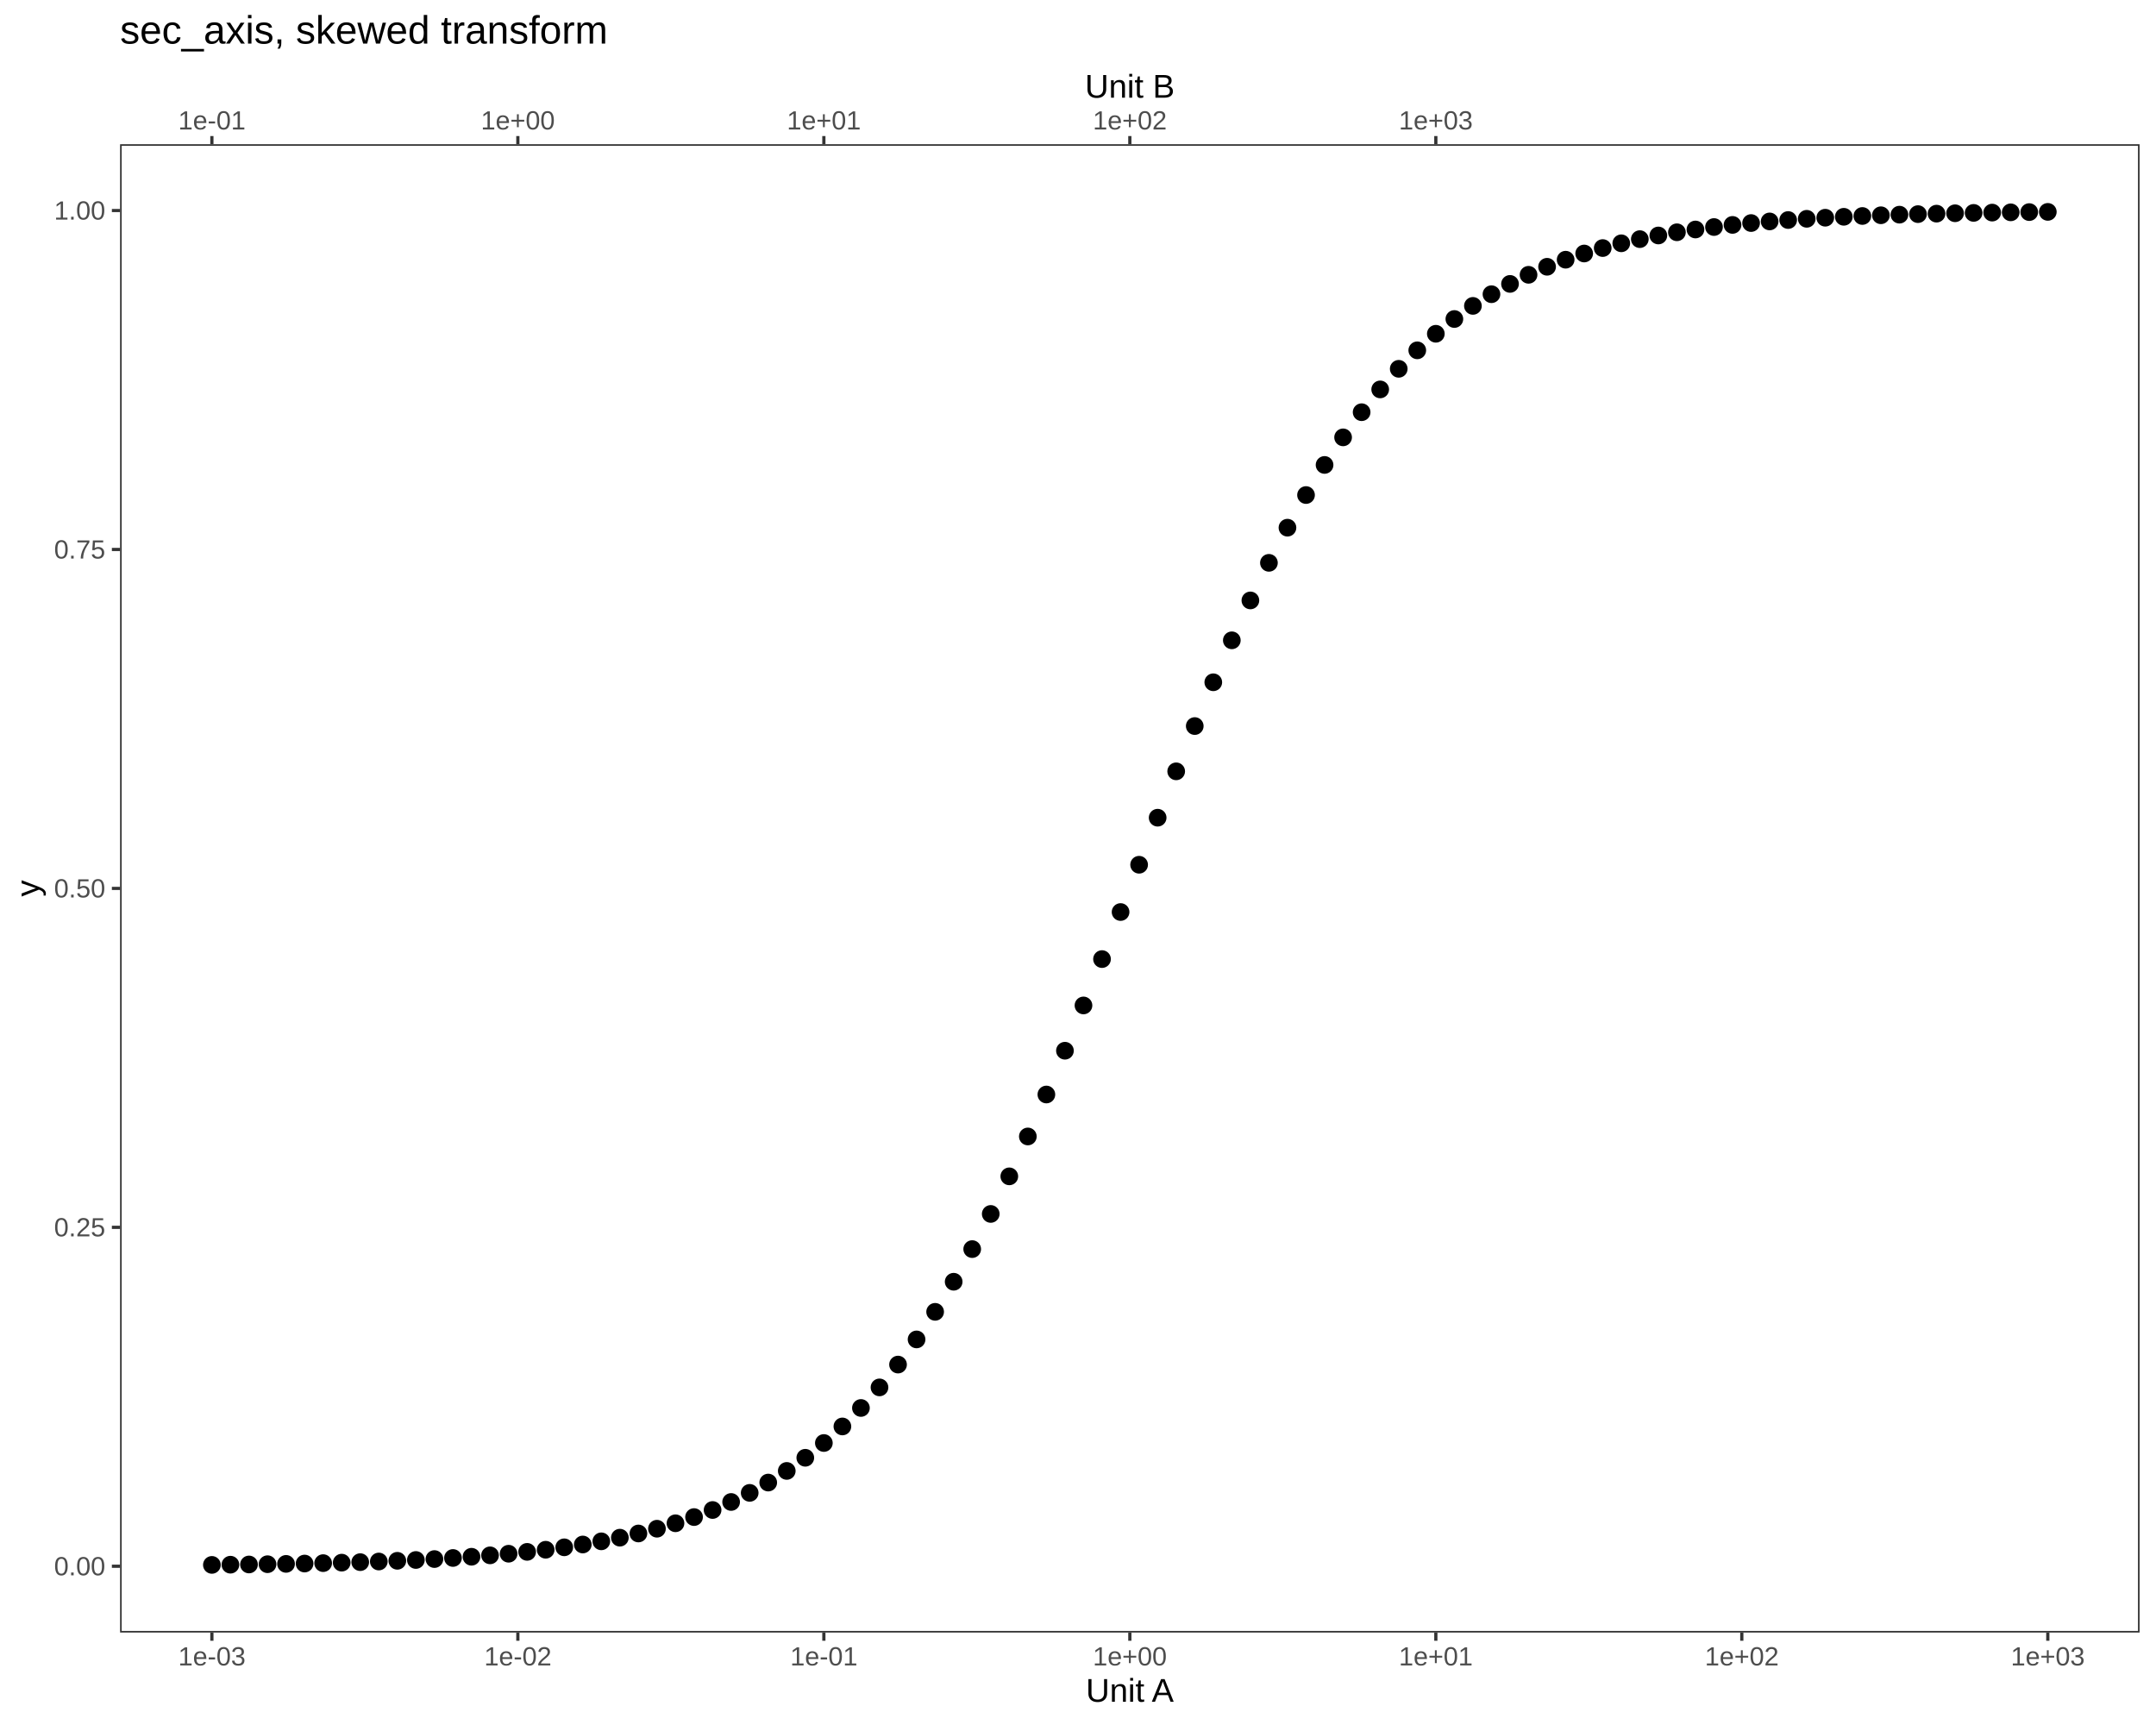
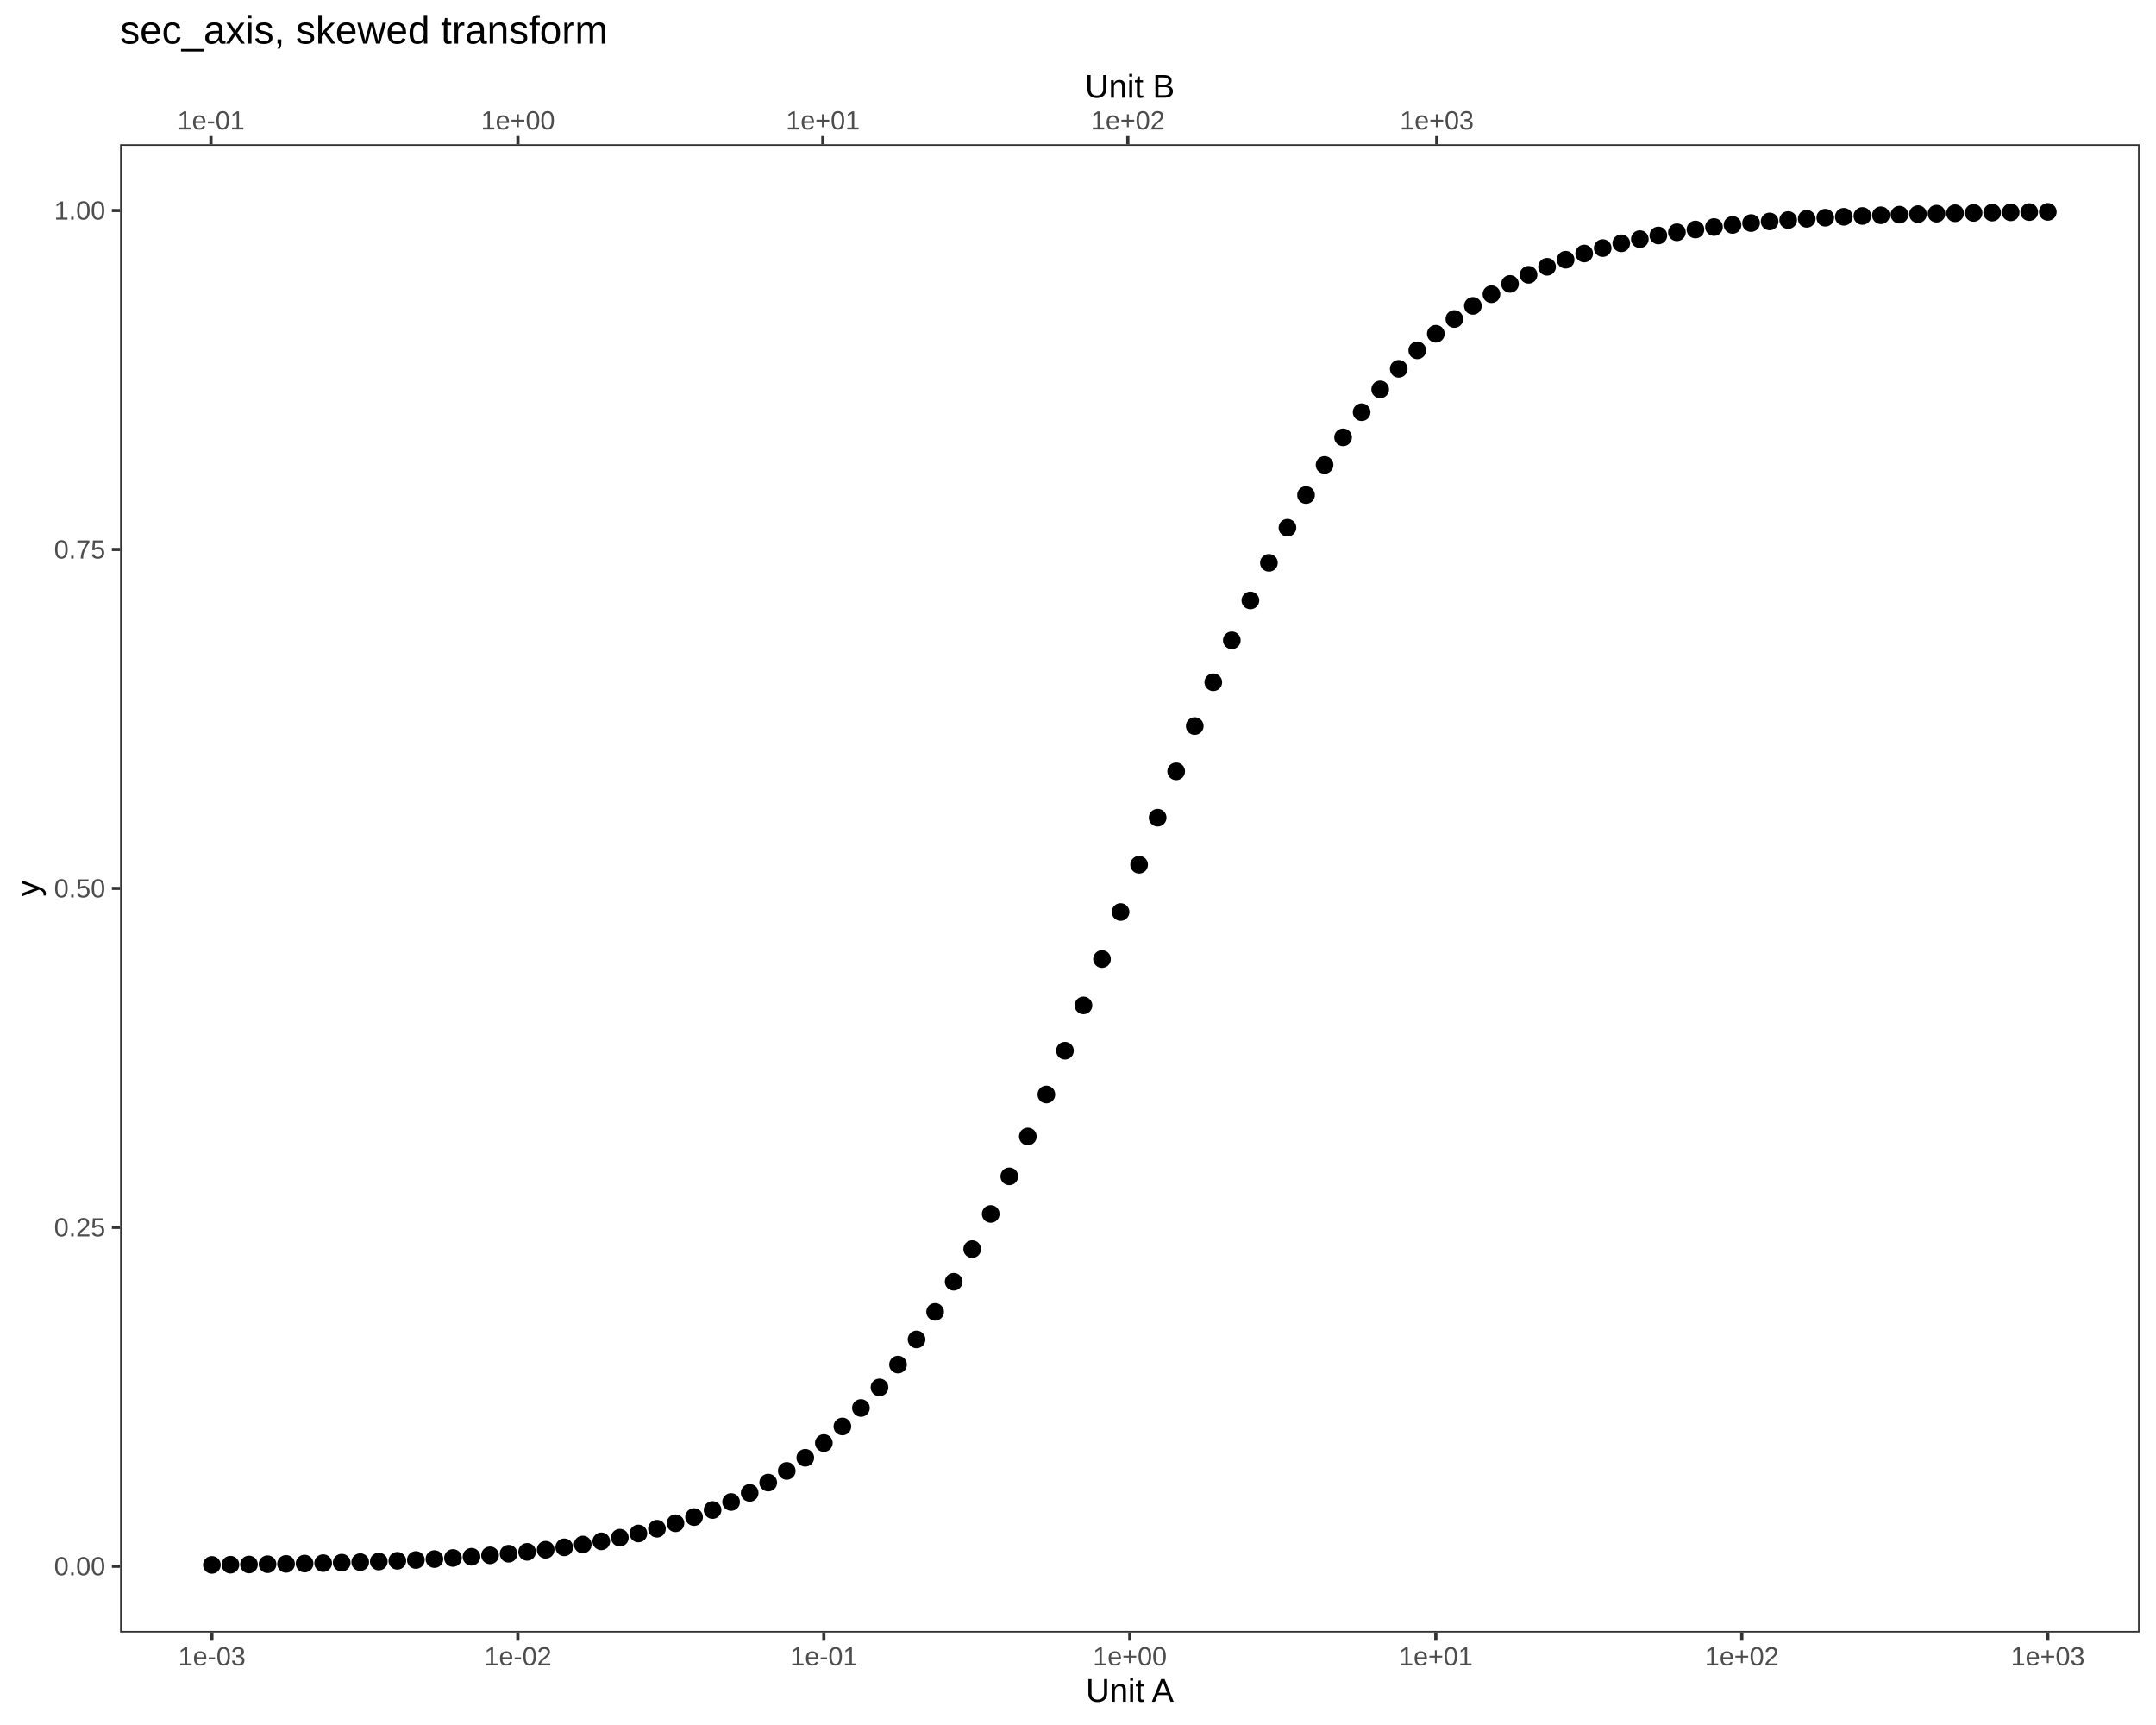
<svg xmlns="http://www.w3.org/2000/svg" viewBox="0 0 720.00 576.00">
  <defs>
    <style type="text/css">
    line, polyline, polygon, path, rect, circle {
      fill: none;
      stroke: #000000;
      stroke-linecap: round;
      stroke-linejoin: round;
      stroke-miterlimit: 10.00;
    }
  </style>
  </defs>
  <rect width="100%" height="100%" style="stroke: none; fill: #FFFFFF;" />
  <rect x="0.00" y="0.00" width="720.00" height="576.00" style="stroke-width: 1.07; stroke: #FFFFFF; fill: #FFFFFF;" />
  <defs>
    <clipPath id="cpNDAuMTB8NzE0LjUyfDU0NS4xM3w0OC4xNg==">
      <rect x="40.10" y="48.16" width="674.42" height="496.97" />
    </clipPath>
  </defs>
  <rect x="40.10" y="48.16" width="674.42" height="496.97" style="stroke-width: 1.07; stroke: none; fill: #FFFFFF;" clip-path="url(#cpNDAuMTB8NzE0LjUyfDU0NS4xM3w0OC4xNg==)" />
  <circle cx="70.76" cy="522.54" r="1.95pt" style="stroke-width: 0.71; fill: #000000;" clip-path="url(#cpNDAuMTB8NzE0LjUyfDU0NS4xM3w0OC4xNg==)" />
  <circle cx="76.95" cy="522.47" r="1.95pt" style="stroke-width: 0.71; fill: #000000;" clip-path="url(#cpNDAuMTB8NzE0LjUyfDU0NS4xM3w0OC4xNg==)" />
  <circle cx="83.15" cy="522.40" r="1.95pt" style="stroke-width: 0.71; fill: #000000;" clip-path="url(#cpNDAuMTB8NzE0LjUyfDU0NS4xM3w0OC4xNg==)" />
  <circle cx="89.34" cy="522.31" r="1.95pt" style="stroke-width: 0.71; fill: #000000;" clip-path="url(#cpNDAuMTB8NzE0LjUyfDU0NS4xM3w0OC4xNg==)" />
  <circle cx="95.53" cy="522.20" r="1.95pt" style="stroke-width: 0.71; fill: #000000;" clip-path="url(#cpNDAuMTB8NzE0LjUyfDU0NS4xM3w0OC4xNg==)" />
  <circle cx="101.72" cy="522.09" r="1.95pt" style="stroke-width: 0.71; fill: #000000;" clip-path="url(#cpNDAuMTB8NzE0LjUyfDU0NS4xM3w0OC4xNg==)" />
  <circle cx="107.92" cy="521.95" r="1.95pt" style="stroke-width: 0.71; fill: #000000;" clip-path="url(#cpNDAuMTB8NzE0LjUyfDU0NS4xM3w0OC4xNg==)" />
  <circle cx="114.11" cy="521.79" r="1.95pt" style="stroke-width: 0.71; fill: #000000;" clip-path="url(#cpNDAuMTB8NzE0LjUyfDU0NS4xM3w0OC4xNg==)" />
  <circle cx="120.30" cy="521.62" r="1.95pt" style="stroke-width: 0.71; fill: #000000;" clip-path="url(#cpNDAuMTB8NzE0LjUyfDU0NS4xM3w0OC4xNg==)" />
  <circle cx="126.50" cy="521.41" r="1.95pt" style="stroke-width: 0.71; fill: #000000;" clip-path="url(#cpNDAuMTB8NzE0LjUyfDU0NS4xM3w0OC4xNg==)" />
  <circle cx="132.69" cy="521.17" r="1.95pt" style="stroke-width: 0.71; fill: #000000;" clip-path="url(#cpNDAuMTB8NzE0LjUyfDU0NS4xM3w0OC4xNg==)" />
  <circle cx="138.88" cy="520.90" r="1.95pt" style="stroke-width: 0.71; fill: #000000;" clip-path="url(#cpNDAuMTB8NzE0LjUyfDU0NS4xM3w0OC4xNg==)" />
  <circle cx="145.08" cy="520.59" r="1.95pt" style="stroke-width: 0.71; fill: #000000;" clip-path="url(#cpNDAuMTB8NzE0LjUyfDU0NS4xM3w0OC4xNg==)" />
  <circle cx="151.27" cy="520.23" r="1.95pt" style="stroke-width: 0.71; fill: #000000;" clip-path="url(#cpNDAuMTB8NzE0LjUyfDU0NS4xM3w0OC4xNg==)" />
  <circle cx="157.46" cy="519.82" r="1.95pt" style="stroke-width: 0.71; fill: #000000;" clip-path="url(#cpNDAuMTB8NzE0LjUyfDU0NS4xM3w0OC4xNg==)" />
  <circle cx="163.65" cy="519.35" r="1.95pt" style="stroke-width: 0.71; fill: #000000;" clip-path="url(#cpNDAuMTB8NzE0LjUyfDU0NS4xM3w0OC4xNg==)" />
  <circle cx="169.85" cy="518.81" r="1.95pt" style="stroke-width: 0.71; fill: #000000;" clip-path="url(#cpNDAuMTB8NzE0LjUyfDU0NS4xM3w0OC4xNg==)" />
  <circle cx="176.04" cy="518.19" r="1.95pt" style="stroke-width: 0.71; fill: #000000;" clip-path="url(#cpNDAuMTB8NzE0LjUyfDU0NS4xM3w0OC4xNg==)" />
  <circle cx="182.23" cy="517.48" r="1.95pt" style="stroke-width: 0.71; fill: #000000;" clip-path="url(#cpNDAuMTB8NzE0LjUyfDU0NS4xM3w0OC4xNg==)" />
  <circle cx="188.43" cy="516.67" r="1.95pt" style="stroke-width: 0.71; fill: #000000;" clip-path="url(#cpNDAuMTB8NzE0LjUyfDU0NS4xM3w0OC4xNg==)" />
  <circle cx="194.62" cy="515.73" r="1.95pt" style="stroke-width: 0.71; fill: #000000;" clip-path="url(#cpNDAuMTB8NzE0LjUyfDU0NS4xM3w0OC4xNg==)" />
  <circle cx="200.81" cy="514.67" r="1.95pt" style="stroke-width: 0.71; fill: #000000;" clip-path="url(#cpNDAuMTB8NzE0LjUyfDU0NS4xM3w0OC4xNg==)" />
  <circle cx="207.00" cy="513.45" r="1.95pt" style="stroke-width: 0.71; fill: #000000;" clip-path="url(#cpNDAuMTB8NzE0LjUyfDU0NS4xM3w0OC4xNg==)" />
  <circle cx="213.20" cy="512.05" r="1.95pt" style="stroke-width: 0.71; fill: #000000;" clip-path="url(#cpNDAuMTB8NzE0LjUyfDU0NS4xM3w0OC4xNg==)" />
  <circle cx="219.39" cy="510.46" r="1.95pt" style="stroke-width: 0.71; fill: #000000;" clip-path="url(#cpNDAuMTB8NzE0LjUyfDU0NS4xM3w0OC4xNg==)" />
  <circle cx="225.58" cy="508.64" r="1.95pt" style="stroke-width: 0.71; fill: #000000;" clip-path="url(#cpNDAuMTB8NzE0LjUyfDU0NS4xM3w0OC4xNg==)" />
  <circle cx="231.78" cy="506.57" r="1.95pt" style="stroke-width: 0.71; fill: #000000;" clip-path="url(#cpNDAuMTB8NzE0LjUyfDU0NS4xM3w0OC4xNg==)" />
  <circle cx="237.97" cy="504.21" r="1.95pt" style="stroke-width: 0.71; fill: #000000;" clip-path="url(#cpNDAuMTB8NzE0LjUyfDU0NS4xM3w0OC4xNg==)" />
  <circle cx="244.16" cy="501.53" r="1.95pt" style="stroke-width: 0.71; fill: #000000;" clip-path="url(#cpNDAuMTB8NzE0LjUyfDU0NS4xM3w0OC4xNg==)" />
  <circle cx="250.36" cy="498.49" r="1.95pt" style="stroke-width: 0.71; fill: #000000;" clip-path="url(#cpNDAuMTB8NzE0LjUyfDU0NS4xM3w0OC4xNg==)" />
  <circle cx="256.55" cy="495.05" r="1.95pt" style="stroke-width: 0.71; fill: #000000;" clip-path="url(#cpNDAuMTB8NzE0LjUyfDU0NS4xM3w0OC4xNg==)" />
  <circle cx="262.74" cy="491.16" r="1.95pt" style="stroke-width: 0.71; fill: #000000;" clip-path="url(#cpNDAuMTB8NzE0LjUyfDU0NS4xM3w0OC4xNg==)" />
  <circle cx="268.93" cy="486.77" r="1.95pt" style="stroke-width: 0.71; fill: #000000;" clip-path="url(#cpNDAuMTB8NzE0LjUyfDU0NS4xM3w0OC4xNg==)" />
  <circle cx="275.13" cy="481.84" r="1.95pt" style="stroke-width: 0.71; fill: #000000;" clip-path="url(#cpNDAuMTB8NzE0LjUyfDU0NS4xM3w0OC4xNg==)" />
  <circle cx="281.32" cy="476.31" r="1.95pt" style="stroke-width: 0.71; fill: #000000;" clip-path="url(#cpNDAuMTB8NzE0LjUyfDU0NS4xM3w0OC4xNg==)" />
  <circle cx="287.51" cy="470.14" r="1.95pt" style="stroke-width: 0.71; fill: #000000;" clip-path="url(#cpNDAuMTB8NzE0LjUyfDU0NS4xM3w0OC4xNg==)" />
  <circle cx="293.71" cy="463.27" r="1.95pt" style="stroke-width: 0.71; fill: #000000;" clip-path="url(#cpNDAuMTB8NzE0LjUyfDU0NS4xM3w0OC4xNg==)" />
  <circle cx="299.90" cy="455.65" r="1.95pt" style="stroke-width: 0.71; fill: #000000;" clip-path="url(#cpNDAuMTB8NzE0LjUyfDU0NS4xM3w0OC4xNg==)" />
  <circle cx="306.09" cy="447.25" r="1.95pt" style="stroke-width: 0.71; fill: #000000;" clip-path="url(#cpNDAuMTB8NzE0LjUyfDU0NS4xM3w0OC4xNg==)" />
  <circle cx="312.29" cy="438.04" r="1.95pt" style="stroke-width: 0.71; fill: #000000;" clip-path="url(#cpNDAuMTB8NzE0LjUyfDU0NS4xM3w0OC4xNg==)" />
  <circle cx="318.48" cy="427.99" r="1.95pt" style="stroke-width: 0.71; fill: #000000;" clip-path="url(#cpNDAuMTB8NzE0LjUyfDU0NS4xM3w0OC4xNg==)" />
  <circle cx="324.67" cy="417.09" r="1.95pt" style="stroke-width: 0.71; fill: #000000;" clip-path="url(#cpNDAuMTB8NzE0LjUyfDU0NS4xM3w0OC4xNg==)" />
  <circle cx="330.86" cy="405.35" r="1.95pt" style="stroke-width: 0.71; fill: #000000;" clip-path="url(#cpNDAuMTB8NzE0LjUyfDU0NS4xM3w0OC4xNg==)" />
  <circle cx="337.06" cy="392.80" r="1.95pt" style="stroke-width: 0.71; fill: #000000;" clip-path="url(#cpNDAuMTB8NzE0LjUyfDU0NS4xM3w0OC4xNg==)" />
  <circle cx="343.25" cy="379.48" r="1.95pt" style="stroke-width: 0.71; fill: #000000;" clip-path="url(#cpNDAuMTB8NzE0LjUyfDU0NS4xM3w0OC4xNg==)" />
  <circle cx="349.44" cy="365.47" r="1.95pt" style="stroke-width: 0.71; fill: #000000;" clip-path="url(#cpNDAuMTB8NzE0LjUyfDU0NS4xM3w0OC4xNg==)" />
  <circle cx="355.64" cy="350.85" r="1.95pt" style="stroke-width: 0.71; fill: #000000;" clip-path="url(#cpNDAuMTB8NzE0LjUyfDU0NS4xM3w0OC4xNg==)" />
  <circle cx="361.83" cy="335.73" r="1.95pt" style="stroke-width: 0.71; fill: #000000;" clip-path="url(#cpNDAuMTB8NzE0LjUyfDU0NS4xM3w0OC4xNg==)" />
  <circle cx="368.02" cy="320.25" r="1.95pt" style="stroke-width: 0.71; fill: #000000;" clip-path="url(#cpNDAuMTB8NzE0LjUyfDU0NS4xM3w0OC4xNg==)" />
  <circle cx="374.22" cy="304.54" r="1.95pt" style="stroke-width: 0.71; fill: #000000;" clip-path="url(#cpNDAuMTB8NzE0LjUyfDU0NS4xM3w0OC4xNg==)" />
  <circle cx="380.41" cy="288.75" r="1.95pt" style="stroke-width: 0.71; fill: #000000;" clip-path="url(#cpNDAuMTB8NzE0LjUyfDU0NS4xM3w0OC4xNg==)" />
  <circle cx="386.60" cy="273.04" r="1.95pt" style="stroke-width: 0.71; fill: #000000;" clip-path="url(#cpNDAuMTB8NzE0LjUyfDU0NS4xM3w0OC4xNg==)" />
  <circle cx="392.79" cy="257.56" r="1.95pt" style="stroke-width: 0.71; fill: #000000;" clip-path="url(#cpNDAuMTB8NzE0LjUyfDU0NS4xM3w0OC4xNg==)" />
  <circle cx="398.99" cy="242.44" r="1.95pt" style="stroke-width: 0.71; fill: #000000;" clip-path="url(#cpNDAuMTB8NzE0LjUyfDU0NS4xM3w0OC4xNg==)" />
  <circle cx="405.18" cy="227.82" r="1.95pt" style="stroke-width: 0.71; fill: #000000;" clip-path="url(#cpNDAuMTB8NzE0LjUyfDU0NS4xM3w0OC4xNg==)" />
  <circle cx="411.37" cy="213.81" r="1.95pt" style="stroke-width: 0.71; fill: #000000;" clip-path="url(#cpNDAuMTB8NzE0LjUyfDU0NS4xM3w0OC4xNg==)" />
  <circle cx="417.57" cy="200.49" r="1.95pt" style="stroke-width: 0.71; fill: #000000;" clip-path="url(#cpNDAuMTB8NzE0LjUyfDU0NS4xM3w0OC4xNg==)" />
  <circle cx="423.76" cy="187.94" r="1.95pt" style="stroke-width: 0.71; fill: #000000;" clip-path="url(#cpNDAuMTB8NzE0LjUyfDU0NS4xM3w0OC4xNg==)" />
  <circle cx="429.95" cy="176.20" r="1.95pt" style="stroke-width: 0.71; fill: #000000;" clip-path="url(#cpNDAuMTB8NzE0LjUyfDU0NS4xM3w0OC4xNg==)" />
  <circle cx="436.15" cy="165.30" r="1.95pt" style="stroke-width: 0.71; fill: #000000;" clip-path="url(#cpNDAuMTB8NzE0LjUyfDU0NS4xM3w0OC4xNg==)" />
  <circle cx="442.34" cy="155.25" r="1.95pt" style="stroke-width: 0.71; fill: #000000;" clip-path="url(#cpNDAuMTB8NzE0LjUyfDU0NS4xM3w0OC4xNg==)" />
  <circle cx="448.53" cy="146.04" r="1.95pt" style="stroke-width: 0.71; fill: #000000;" clip-path="url(#cpNDAuMTB8NzE0LjUyfDU0NS4xM3w0OC4xNg==)" />
  <circle cx="454.72" cy="137.64" r="1.95pt" style="stroke-width: 0.71; fill: #000000;" clip-path="url(#cpNDAuMTB8NzE0LjUyfDU0NS4xM3w0OC4xNg==)" />
  <circle cx="460.92" cy="130.03" r="1.95pt" style="stroke-width: 0.71; fill: #000000;" clip-path="url(#cpNDAuMTB8NzE0LjUyfDU0NS4xM3w0OC4xNg==)" />
  <circle cx="467.11" cy="123.15" r="1.95pt" style="stroke-width: 0.71; fill: #000000;" clip-path="url(#cpNDAuMTB8NzE0LjUyfDU0NS4xM3w0OC4xNg==)" />
  <circle cx="473.30" cy="116.98" r="1.95pt" style="stroke-width: 0.71; fill: #000000;" clip-path="url(#cpNDAuMTB8NzE0LjUyfDU0NS4xM3w0OC4xNg==)" />
  <circle cx="479.50" cy="111.45" r="1.95pt" style="stroke-width: 0.71; fill: #000000;" clip-path="url(#cpNDAuMTB8NzE0LjUyfDU0NS4xM3w0OC4xNg==)" />
  <circle cx="485.69" cy="106.52" r="1.95pt" style="stroke-width: 0.71; fill: #000000;" clip-path="url(#cpNDAuMTB8NzE0LjUyfDU0NS4xM3w0OC4xNg==)" />
  <circle cx="491.88" cy="102.14" r="1.95pt" style="stroke-width: 0.71; fill: #000000;" clip-path="url(#cpNDAuMTB8NzE0LjUyfDU0NS4xM3w0OC4xNg==)" />
  <circle cx="498.08" cy="98.24" r="1.95pt" style="stroke-width: 0.71; fill: #000000;" clip-path="url(#cpNDAuMTB8NzE0LjUyfDU0NS4xM3w0OC4xNg==)" />
  <circle cx="504.27" cy="94.80" r="1.95pt" style="stroke-width: 0.71; fill: #000000;" clip-path="url(#cpNDAuMTB8NzE0LjUyfDU0NS4xM3w0OC4xNg==)" />
  <circle cx="510.46" cy="91.76" r="1.95pt" style="stroke-width: 0.71; fill: #000000;" clip-path="url(#cpNDAuMTB8NzE0LjUyfDU0NS4xM3w0OC4xNg==)" />
  <circle cx="516.65" cy="89.08" r="1.95pt" style="stroke-width: 0.71; fill: #000000;" clip-path="url(#cpNDAuMTB8NzE0LjUyfDU0NS4xM3w0OC4xNg==)" />
  <circle cx="522.85" cy="86.72" r="1.95pt" style="stroke-width: 0.71; fill: #000000;" clip-path="url(#cpNDAuMTB8NzE0LjUyfDU0NS4xM3w0OC4xNg==)" />
  <circle cx="529.04" cy="84.65" r="1.95pt" style="stroke-width: 0.71; fill: #000000;" clip-path="url(#cpNDAuMTB8NzE0LjUyfDU0NS4xM3w0OC4xNg==)" />
  <circle cx="535.23" cy="82.83" r="1.95pt" style="stroke-width: 0.71; fill: #000000;" clip-path="url(#cpNDAuMTB8NzE0LjUyfDU0NS4xM3w0OC4xNg==)" />
  <circle cx="541.43" cy="81.24" r="1.95pt" style="stroke-width: 0.71; fill: #000000;" clip-path="url(#cpNDAuMTB8NzE0LjUyfDU0NS4xM3w0OC4xNg==)" />
  <circle cx="547.62" cy="79.85" r="1.95pt" style="stroke-width: 0.71; fill: #000000;" clip-path="url(#cpNDAuMTB8NzE0LjUyfDU0NS4xM3w0OC4xNg==)" />
  <circle cx="553.81" cy="78.63" r="1.95pt" style="stroke-width: 0.71; fill: #000000;" clip-path="url(#cpNDAuMTB8NzE0LjUyfDU0NS4xM3w0OC4xNg==)" />
  <circle cx="560.01" cy="77.56" r="1.95pt" style="stroke-width: 0.71; fill: #000000;" clip-path="url(#cpNDAuMTB8NzE0LjUyfDU0NS4xM3w0OC4xNg==)" />
  <circle cx="566.20" cy="76.63" r="1.95pt" style="stroke-width: 0.71; fill: #000000;" clip-path="url(#cpNDAuMTB8NzE0LjUyfDU0NS4xM3w0OC4xNg==)" />
  <circle cx="572.39" cy="75.81" r="1.95pt" style="stroke-width: 0.71; fill: #000000;" clip-path="url(#cpNDAuMTB8NzE0LjUyfDU0NS4xM3w0OC4xNg==)" />
  <circle cx="578.58" cy="75.10" r="1.95pt" style="stroke-width: 0.71; fill: #000000;" clip-path="url(#cpNDAuMTB8NzE0LjUyfDU0NS4xM3w0OC4xNg==)" />
  <circle cx="584.78" cy="74.48" r="1.95pt" style="stroke-width: 0.71; fill: #000000;" clip-path="url(#cpNDAuMTB8NzE0LjUyfDU0NS4xM3w0OC4xNg==)" />
  <circle cx="590.97" cy="73.94" r="1.95pt" style="stroke-width: 0.71; fill: #000000;" clip-path="url(#cpNDAuMTB8NzE0LjUyfDU0NS4xM3w0OC4xNg==)" />
  <circle cx="597.16" cy="73.47" r="1.95pt" style="stroke-width: 0.71; fill: #000000;" clip-path="url(#cpNDAuMTB8NzE0LjUyfDU0NS4xM3w0OC4xNg==)" />
  <circle cx="603.36" cy="73.06" r="1.95pt" style="stroke-width: 0.71; fill: #000000;" clip-path="url(#cpNDAuMTB8NzE0LjUyfDU0NS4xM3w0OC4xNg==)" />
  <circle cx="609.55" cy="72.70" r="1.95pt" style="stroke-width: 0.71; fill: #000000;" clip-path="url(#cpNDAuMTB8NzE0LjUyfDU0NS4xM3w0OC4xNg==)" />
  <circle cx="615.74" cy="72.39" r="1.95pt" style="stroke-width: 0.71; fill: #000000;" clip-path="url(#cpNDAuMTB8NzE0LjUyfDU0NS4xM3w0OC4xNg==)" />
  <circle cx="621.94" cy="72.12" r="1.95pt" style="stroke-width: 0.71; fill: #000000;" clip-path="url(#cpNDAuMTB8NzE0LjUyfDU0NS4xM3w0OC4xNg==)" />
  <circle cx="628.13" cy="71.88" r="1.95pt" style="stroke-width: 0.71; fill: #000000;" clip-path="url(#cpNDAuMTB8NzE0LjUyfDU0NS4xM3w0OC4xNg==)" />
  <circle cx="634.32" cy="71.68" r="1.95pt" style="stroke-width: 0.71; fill: #000000;" clip-path="url(#cpNDAuMTB8NzE0LjUyfDU0NS4xM3w0OC4xNg==)" />
  <circle cx="640.51" cy="71.50" r="1.95pt" style="stroke-width: 0.71; fill: #000000;" clip-path="url(#cpNDAuMTB8NzE0LjUyfDU0NS4xM3w0OC4xNg==)" />
  <circle cx="646.71" cy="71.34" r="1.95pt" style="stroke-width: 0.71; fill: #000000;" clip-path="url(#cpNDAuMTB8NzE0LjUyfDU0NS4xM3w0OC4xNg==)" />
  <circle cx="652.90" cy="71.21" r="1.95pt" style="stroke-width: 0.71; fill: #000000;" clip-path="url(#cpNDAuMTB8NzE0LjUyfDU0NS4xM3w0OC4xNg==)" />
  <circle cx="659.09" cy="71.09" r="1.95pt" style="stroke-width: 0.71; fill: #000000;" clip-path="url(#cpNDAuMTB8NzE0LjUyfDU0NS4xM3w0OC4xNg==)" />
  <circle cx="665.29" cy="70.99" r="1.95pt" style="stroke-width: 0.71; fill: #000000;" clip-path="url(#cpNDAuMTB8NzE0LjUyfDU0NS4xM3w0OC4xNg==)" />
  <circle cx="671.48" cy="70.90" r="1.95pt" style="stroke-width: 0.71; fill: #000000;" clip-path="url(#cpNDAuMTB8NzE0LjUyfDU0NS4xM3w0OC4xNg==)" />
  <circle cx="677.67" cy="70.82" r="1.95pt" style="stroke-width: 0.71; fill: #000000;" clip-path="url(#cpNDAuMTB8NzE0LjUyfDU0NS4xM3w0OC4xNg==)" />
  <circle cx="683.87" cy="70.75" r="1.95pt" style="stroke-width: 0.71; fill: #000000;" clip-path="url(#cpNDAuMTB8NzE0LjUyfDU0NS4xM3w0OC4xNg==)" />
  <rect x="40.10" y="48.16" width="674.42" height="496.97" style="stroke-width: 1.07; stroke: #333333;" clip-path="url(#cpNDAuMTB8NzE0LjUyfDU0NS4xM3w0OC4xNg==)" />
  <defs>
    <clipPath id="cpMC4wMHw3MjAuMDB8NTc2LjAwfDAuMDA=">
      <rect x="0.00" y="0.00" width="720.00" height="576.00" />
    </clipPath>
  </defs>
  <g clip-path="url(#cpMC4wMHw3MjAuMDB8NTc2LjAwfDAuMDA=)">
-     <text x="59.52" y="43.23" style="font-size: 8.80px; fill: #4D4D4D; font-family: Liberation Sans;" textLength="22.48px" lengthAdjust="spacingAndGlyphs">1e-01</text>
-   </g>
-   <g clip-path="url(#cpMC4wMHw3MjAuMDB8NTc2LjAwfDAuMDA=)">
-     <text x="160.59" y="43.23" style="font-size: 8.80px; fill: #4D4D4D; font-family: Liberation Sans;" textLength="24.70px" lengthAdjust="spacingAndGlyphs">1e+00</text>
-   </g>
-   <g clip-path="url(#cpMC4wMHw3MjAuMDB8NTc2LjAwfDAuMDA=)">
-     <text x="262.78" y="43.23" style="font-size: 8.80px; fill: #4D4D4D; font-family: Liberation Sans;" textLength="24.70px" lengthAdjust="spacingAndGlyphs">1e+01</text>
-   </g>
-   <g clip-path="url(#cpMC4wMHw3MjAuMDB8NTc2LjAwfDAuMDA=)">
-     <text x="364.96" y="43.23" style="font-size: 8.80px; fill: #4D4D4D; font-family: Liberation Sans;" textLength="24.70px" lengthAdjust="spacingAndGlyphs">1e+02</text>
-   </g>
-   <g clip-path="url(#cpMC4wMHw3MjAuMDB8NTc2LjAwfDAuMDA=)">
-     <text x="467.14" y="43.23" style="font-size: 8.80px; fill: #4D4D4D; font-family: Liberation Sans;" textLength="24.70px" lengthAdjust="spacingAndGlyphs">1e+03</text>
-   </g>
-   <polyline points="70.76,48.16 70.76,45.42 " style="stroke-width: 1.07; stroke: #333333; stroke-linecap: butt;" clip-path="url(#cpMC4wMHw3MjAuMDB8NTc2LjAwfDAuMDA=)" />
-   <polyline points="172.94,48.16 172.94,45.42 " style="stroke-width: 1.07; stroke: #333333; stroke-linecap: butt;" clip-path="url(#cpMC4wMHw3MjAuMDB8NTc2LjAwfDAuMDA=)" />
-   <polyline points="275.13,48.16 275.13,45.42 " style="stroke-width: 1.07; stroke: #333333; stroke-linecap: butt;" clip-path="url(#cpMC4wMHw3MjAuMDB8NTc2LjAwfDAuMDA=)" />
-   <polyline points="377.31,48.16 377.31,45.42 " style="stroke-width: 1.07; stroke: #333333; stroke-linecap: butt;" clip-path="url(#cpMC4wMHw3MjAuMDB8NTc2LjAwfDAuMDA=)" />
-   <polyline points="479.50,48.16 479.50,45.42 " style="stroke-width: 1.07; stroke: #333333; stroke-linecap: butt;" clip-path="url(#cpMC4wMHw3MjAuMDB8NTc2LjAwfDAuMDA=)" />
+     <text x="59.21" y="43.23" style="font-size: 8.80px; fill: #4D4D4D; font-family: Liberation Sans;" textLength="22.48px" lengthAdjust="spacingAndGlyphs">1e-01</text>
+   </g>
+   <g clip-path="url(#cpMC4wMHw3MjAuMDB8NTc2LjAwfDAuMDA=)">
+     <text x="160.61" y="43.23" style="font-size: 8.80px; fill: #4D4D4D; font-family: Liberation Sans;" textLength="24.70px" lengthAdjust="spacingAndGlyphs">1e+00</text>
+   </g>
+   <g clip-path="url(#cpMC4wMHw3MjAuMDB8NTc2LjAwfDAuMDA=)">
+     <text x="262.45" y="43.23" style="font-size: 8.80px; fill: #4D4D4D; font-family: Liberation Sans;" textLength="24.70px" lengthAdjust="spacingAndGlyphs">1e+01</text>
+   </g>
+   <g clip-path="url(#cpMC4wMHw3MjAuMDB8NTc2LjAwfDAuMDA=)">
+     <text x="364.29" y="43.23" style="font-size: 8.80px; fill: #4D4D4D; font-family: Liberation Sans;" textLength="24.70px" lengthAdjust="spacingAndGlyphs">1e+02</text>
+   </g>
+   <g clip-path="url(#cpMC4wMHw3MjAuMDB8NTc2LjAwfDAuMDA=)">
+     <text x="467.47" y="43.23" style="font-size: 8.80px; fill: #4D4D4D; font-family: Liberation Sans;" textLength="24.70px" lengthAdjust="spacingAndGlyphs">1e+03</text>
+   </g>
+   <polyline points="70.45,48.16 70.45,45.42 " style="stroke-width: 1.07; stroke: #333333; stroke-linecap: butt;" clip-path="url(#cpMC4wMHw3MjAuMDB8NTc2LjAwfDAuMDA=)" />
+   <polyline points="172.96,48.16 172.96,45.42 " style="stroke-width: 1.07; stroke: #333333; stroke-linecap: butt;" clip-path="url(#cpMC4wMHw3MjAuMDB8NTc2LjAwfDAuMDA=)" />
+   <polyline points="274.80,48.16 274.80,45.42 " style="stroke-width: 1.07; stroke: #333333; stroke-linecap: butt;" clip-path="url(#cpMC4wMHw3MjAuMDB8NTc2LjAwfDAuMDA=)" />
+   <polyline points="376.64,48.16 376.64,45.42 " style="stroke-width: 1.07; stroke: #333333; stroke-linecap: butt;" clip-path="url(#cpMC4wMHw3MjAuMDB8NTc2LjAwfDAuMDA=)" />
+   <polyline points="479.82,48.16 479.82,45.42 " style="stroke-width: 1.07; stroke: #333333; stroke-linecap: butt;" clip-path="url(#cpMC4wMHw3MjAuMDB8NTc2LjAwfDAuMDA=)" />
  <g clip-path="url(#cpMC4wMHw3MjAuMDB8NTc2LjAwfDAuMDA=)">
    <text x="18.06" y="526.02" style="font-size: 8.80px; fill: #4D4D4D; font-family: Liberation Sans;" textLength="17.11px" lengthAdjust="spacingAndGlyphs">0.00</text>
  </g>
  <g clip-path="url(#cpMC4wMHw3MjAuMDB8NTc2LjAwfDAuMDA=)">
    <text x="18.06" y="412.84" style="font-size: 8.80px; fill: #4D4D4D; font-family: Liberation Sans;" textLength="17.11px" lengthAdjust="spacingAndGlyphs">0.25</text>
  </g>
  <g clip-path="url(#cpMC4wMHw3MjAuMDB8NTc2LjAwfDAuMDA=)">
    <text x="18.06" y="299.67" style="font-size: 8.80px; fill: #4D4D4D; font-family: Liberation Sans;" textLength="17.11px" lengthAdjust="spacingAndGlyphs">0.50</text>
  </g>
  <g clip-path="url(#cpMC4wMHw3MjAuMDB8NTc2LjAwfDAuMDA=)">
    <text x="18.06" y="186.50" style="font-size: 8.80px; fill: #4D4D4D; font-family: Liberation Sans;" textLength="17.11px" lengthAdjust="spacingAndGlyphs">0.75</text>
  </g>
  <g clip-path="url(#cpMC4wMHw3MjAuMDB8NTc2LjAwfDAuMDA=)">
    <text x="18.06" y="73.32" style="font-size: 8.80px; fill: #4D4D4D; font-family: Liberation Sans;" textLength="17.11px" lengthAdjust="spacingAndGlyphs">1.00</text>
  </g>
  <polyline points="37.36,522.99 40.10,522.99 " style="stroke-width: 1.07; stroke: #333333; stroke-linecap: butt;" clip-path="url(#cpMC4wMHw3MjAuMDB8NTc2LjAwfDAuMDA=)" />
  <polyline points="37.36,409.82 40.10,409.82 " style="stroke-width: 1.07; stroke: #333333; stroke-linecap: butt;" clip-path="url(#cpMC4wMHw3MjAuMDB8NTc2LjAwfDAuMDA=)" />
  <polyline points="37.36,296.65 40.10,296.65 " style="stroke-width: 1.07; stroke: #333333; stroke-linecap: butt;" clip-path="url(#cpMC4wMHw3MjAuMDB8NTc2LjAwfDAuMDA=)" />
  <polyline points="37.36,183.47 40.10,183.47 " style="stroke-width: 1.07; stroke: #333333; stroke-linecap: butt;" clip-path="url(#cpMC4wMHw3MjAuMDB8NTc2LjAwfDAuMDA=)" />
  <polyline points="37.36,70.30 40.10,70.30 " style="stroke-width: 1.07; stroke: #333333; stroke-linecap: butt;" clip-path="url(#cpMC4wMHw3MjAuMDB8NTc2LjAwfDAuMDA=)" />
  <polyline points="70.76,547.87 70.76,545.13 " style="stroke-width: 1.07; stroke: #333333; stroke-linecap: butt;" clip-path="url(#cpMC4wMHw3MjAuMDB8NTc2LjAwfDAuMDA=)" />
  <polyline points="172.94,547.87 172.94,545.13 " style="stroke-width: 1.07; stroke: #333333; stroke-linecap: butt;" clip-path="url(#cpMC4wMHw3MjAuMDB8NTc2LjAwfDAuMDA=)" />
  <polyline points="275.13,547.87 275.13,545.13 " style="stroke-width: 1.07; stroke: #333333; stroke-linecap: butt;" clip-path="url(#cpMC4wMHw3MjAuMDB8NTc2LjAwfDAuMDA=)" />
  <polyline points="377.31,547.87 377.31,545.13 " style="stroke-width: 1.07; stroke: #333333; stroke-linecap: butt;" clip-path="url(#cpMC4wMHw3MjAuMDB8NTc2LjAwfDAuMDA=)" />
  <polyline points="479.50,547.87 479.50,545.13 " style="stroke-width: 1.07; stroke: #333333; stroke-linecap: butt;" clip-path="url(#cpMC4wMHw3MjAuMDB8NTc2LjAwfDAuMDA=)" />
  <polyline points="581.68,547.87 581.68,545.13 " style="stroke-width: 1.07; stroke: #333333; stroke-linecap: butt;" clip-path="url(#cpMC4wMHw3MjAuMDB8NTc2LjAwfDAuMDA=)" />
  <polyline points="683.87,547.87 683.87,545.13 " style="stroke-width: 1.07; stroke: #333333; stroke-linecap: butt;" clip-path="url(#cpMC4wMHw3MjAuMDB8NTc2LjAwfDAuMDA=)" />
  <g clip-path="url(#cpMC4wMHw3MjAuMDB8NTc2LjAwfDAuMDA=)">
    <text x="59.52" y="556.11" style="font-size: 8.80px; fill: #4D4D4D; font-family: Liberation Sans;" textLength="22.48px" lengthAdjust="spacingAndGlyphs">1e-03</text>
  </g>
  <g clip-path="url(#cpMC4wMHw3MjAuMDB8NTc2LjAwfDAuMDA=)">
    <text x="161.70" y="556.11" style="font-size: 8.80px; fill: #4D4D4D; font-family: Liberation Sans;" textLength="22.48px" lengthAdjust="spacingAndGlyphs">1e-02</text>
  </g>
  <g clip-path="url(#cpMC4wMHw3MjAuMDB8NTc2LjAwfDAuMDA=)">
    <text x="263.89" y="556.11" style="font-size: 8.80px; fill: #4D4D4D; font-family: Liberation Sans;" textLength="22.48px" lengthAdjust="spacingAndGlyphs">1e-01</text>
  </g>
  <g clip-path="url(#cpMC4wMHw3MjAuMDB8NTc2LjAwfDAuMDA=)">
    <text x="364.96" y="556.11" style="font-size: 8.80px; fill: #4D4D4D; font-family: Liberation Sans;" textLength="24.70px" lengthAdjust="spacingAndGlyphs">1e+00</text>
  </g>
  <g clip-path="url(#cpMC4wMHw3MjAuMDB8NTc2LjAwfDAuMDA=)">
    <text x="467.14" y="556.11" style="font-size: 8.80px; fill: #4D4D4D; font-family: Liberation Sans;" textLength="24.70px" lengthAdjust="spacingAndGlyphs">1e+01</text>
  </g>
  <g clip-path="url(#cpMC4wMHw3MjAuMDB8NTc2LjAwfDAuMDA=)">
    <text x="569.33" y="556.11" style="font-size: 8.80px; fill: #4D4D4D; font-family: Liberation Sans;" textLength="24.70px" lengthAdjust="spacingAndGlyphs">1e+02</text>
  </g>
  <g clip-path="url(#cpMC4wMHw3MjAuMDB8NTc2LjAwfDAuMDA=)">
    <text x="671.51" y="556.11" style="font-size: 8.80px; fill: #4D4D4D; font-family: Liberation Sans;" textLength="24.70px" lengthAdjust="spacingAndGlyphs">1e+03</text>
  </g>
  <g clip-path="url(#cpMC4wMHw3MjAuMDB8NTc2LjAwfDAuMDA=)">
    <text x="362.33" y="32.62" style="font-size: 11.00px; font-family: Liberation Sans;" textLength="29.97px" lengthAdjust="spacingAndGlyphs">Unit B</text>
  </g>
  <g clip-path="url(#cpMC4wMHw3MjAuMDB8NTc2LjAwfDAuMDA=)">
    <text x="362.63" y="568.24" style="font-size: 11.00px; font-family: Liberation Sans;" textLength="29.36px" lengthAdjust="spacingAndGlyphs">Unit A</text>
  </g>
  <g clip-path="url(#cpMC4wMHw3MjAuMDB8NTc2LjAwfDAuMDA=)">
    <text transform="translate(13.04,299.40) rotate(-90)" style="font-size: 11.00px; font-family: Liberation Sans;" textLength="5.50px" lengthAdjust="spacingAndGlyphs">y</text>
  </g>
  <g clip-path="url(#cpMC4wMHw3MjAuMDB8NTc2LjAwfDAuMDA=)">
    <text x="40.10" y="14.56" style="font-size: 13.20px; font-family: Liberation Sans;" textLength="162.62px" lengthAdjust="spacingAndGlyphs">sec_axis, skewed transform</text>
  </g>
</svg>
